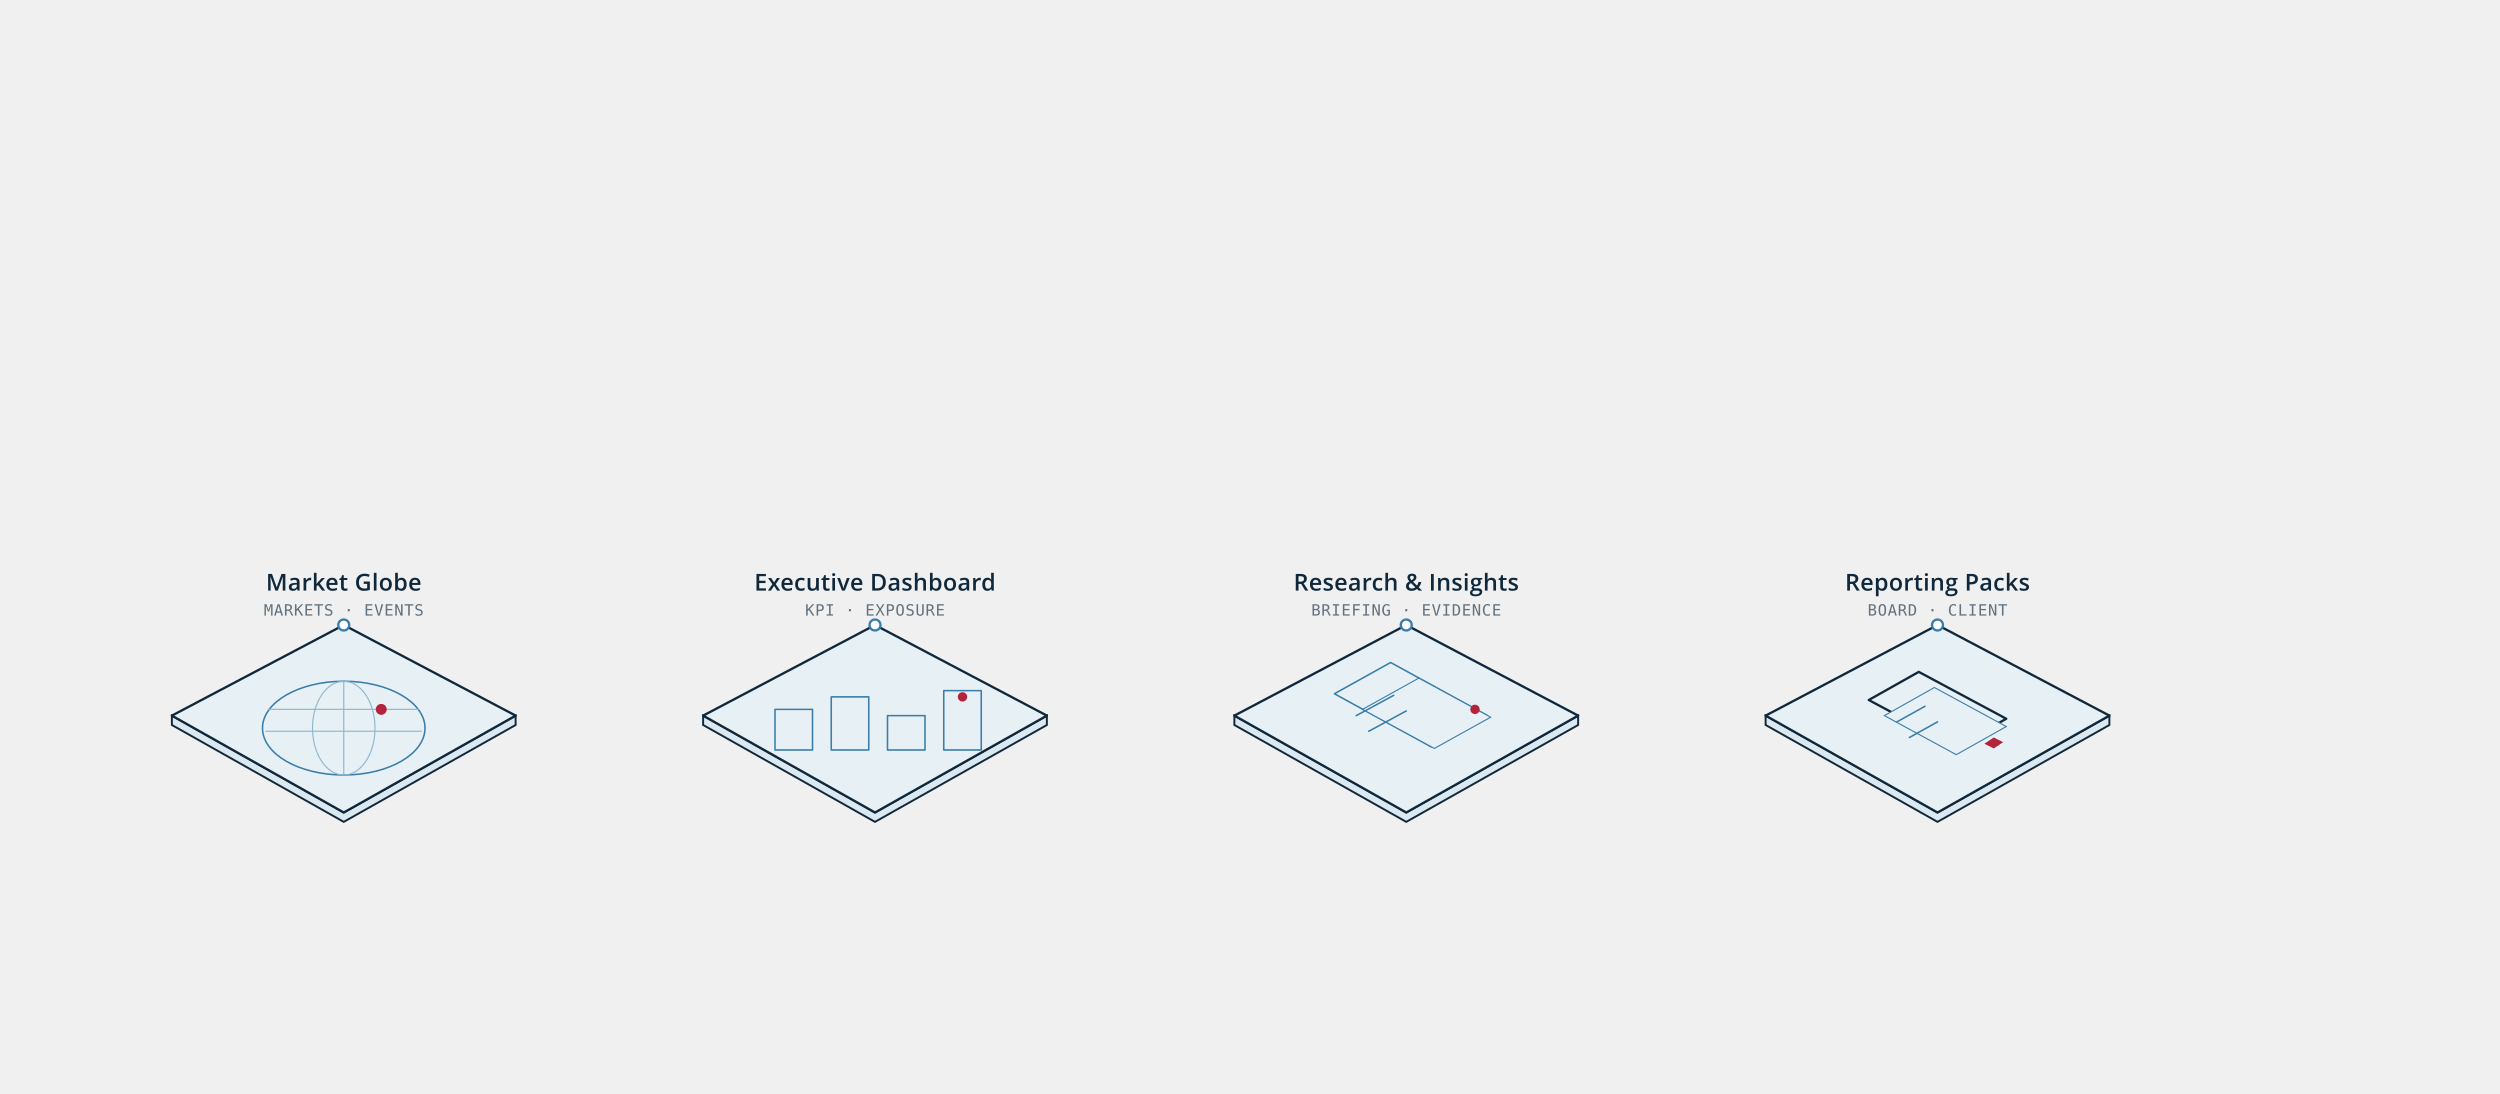
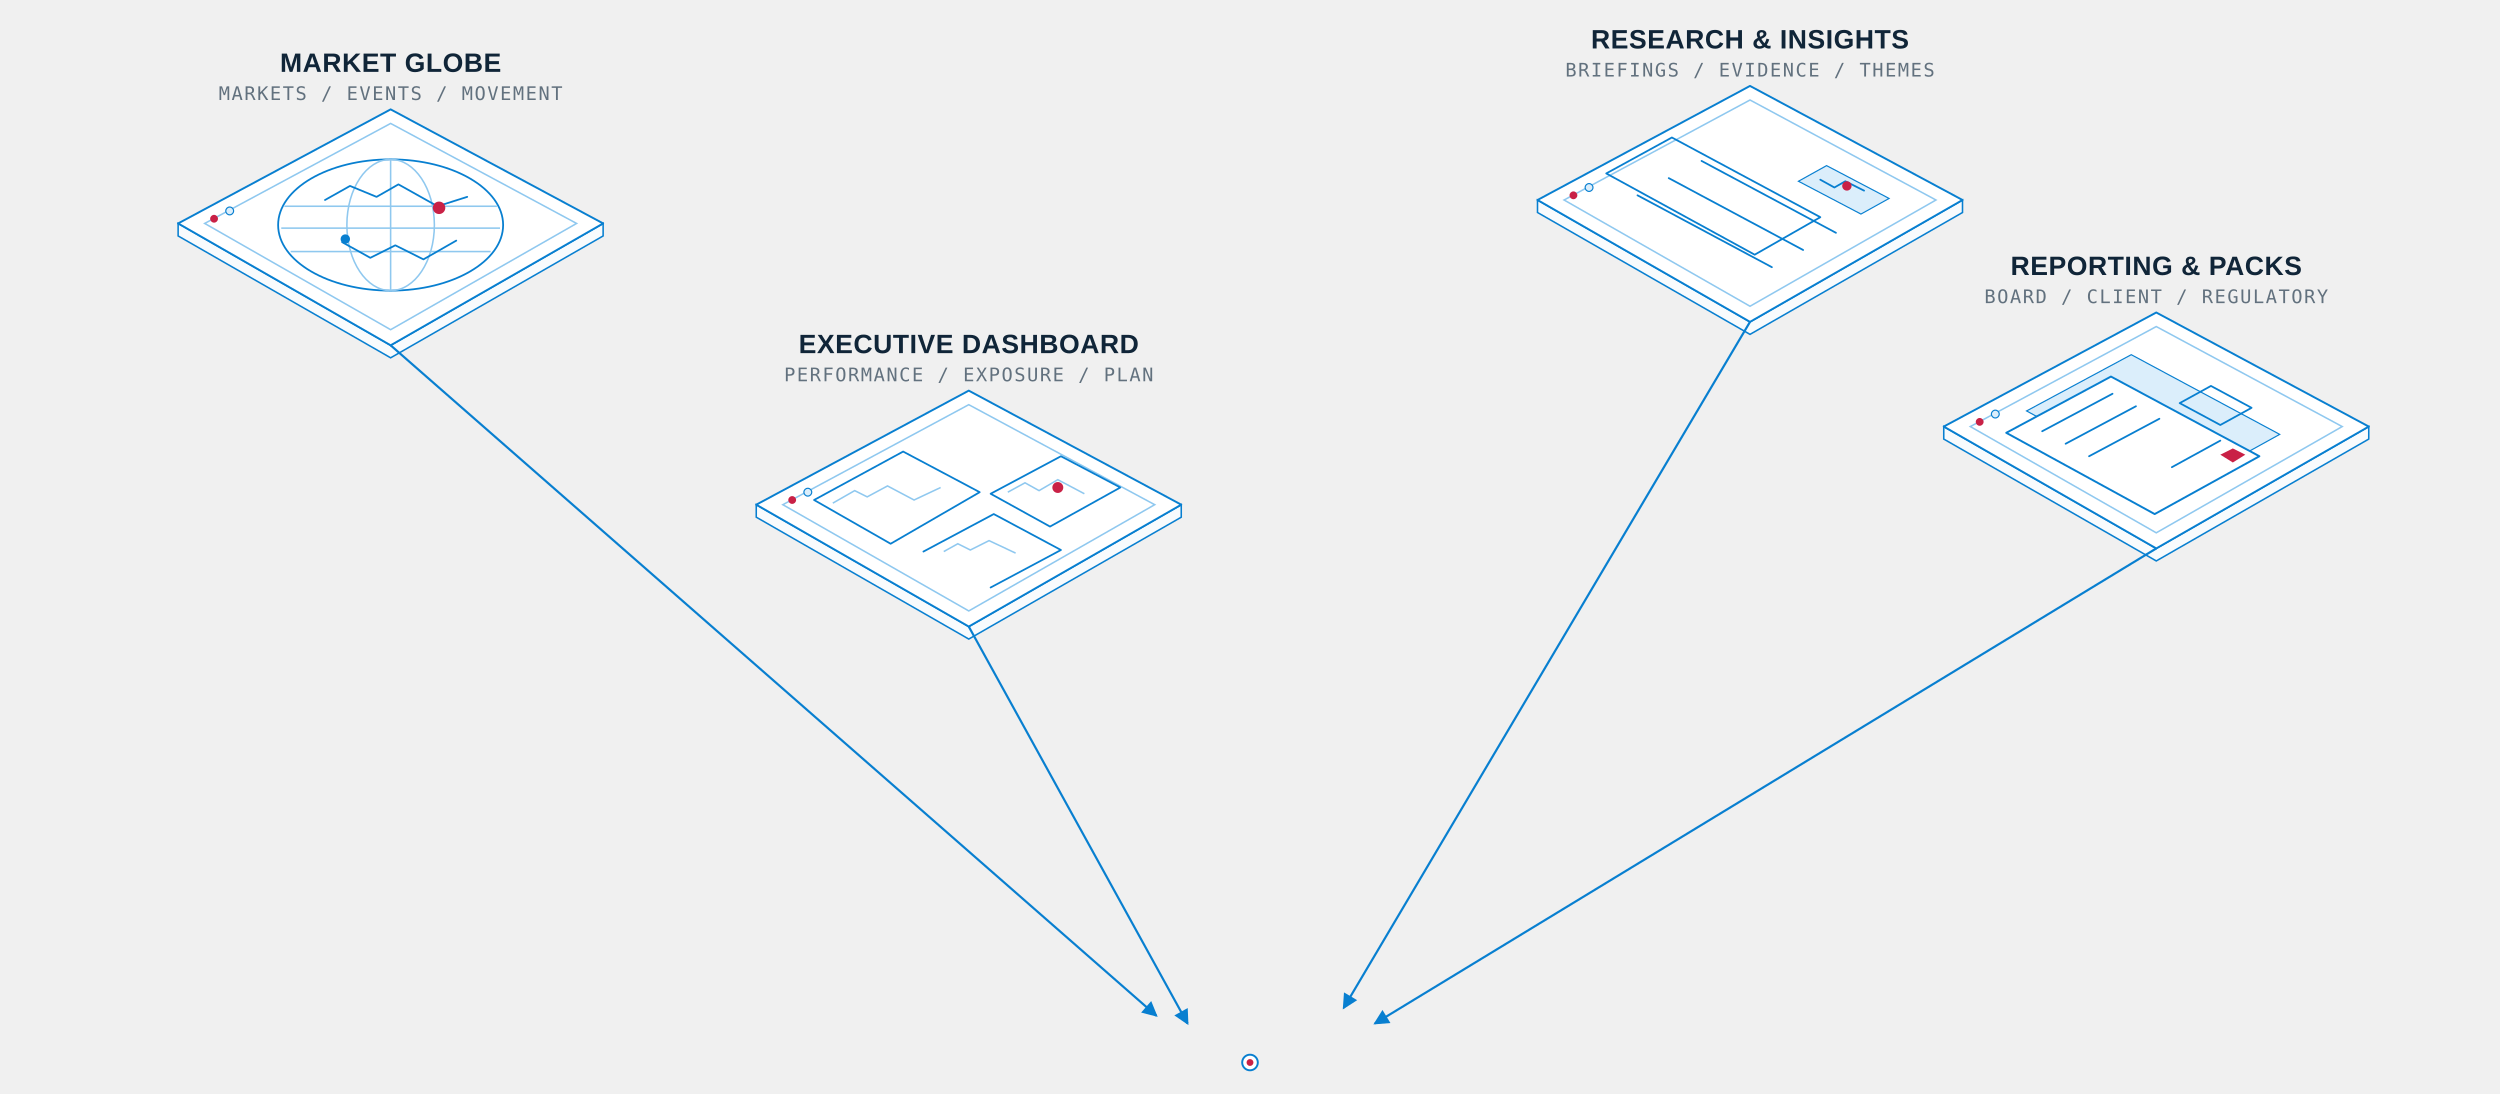
<svg xmlns="http://www.w3.org/2000/svg" viewBox="0 0 1600 700" role="img" aria-labelledby="title desc">
  <defs>
    <style>
-       .edge{fill:#E7F0F5;stroke:#10283B;stroke-width:1.5;stroke-linejoin:round}
-       .side{fill:#dce8ef;stroke:#10283B;stroke-width:1.25}
-       .line{fill:none;stroke:#397DA8;stroke-width:1;stroke-linecap:round;stroke-linejoin:round}
-       .soft{fill:none;stroke:#8FB8D0;stroke-width:.75}
-       .faint{fill:#E7F0F5;stroke:#397DA8;stroke-width:.7}
-       .blue{fill:#397DA8}
-       .red{fill:#B4233C}
-       .label{font:600 15px 'Open Sans',system-ui,sans-serif;letter-spacing:.01em;fill:#10283B}
-       .micro{font:10px 'IBM Plex Mono',ui-monospace,monospace;letter-spacing:.04em;fill:#62717e}
-       .port{fill:#fff;stroke:#397DA8;stroke-width:1.5}
+       .edge{fill:#fff;stroke:#087fd0;stroke-width:1.25;stroke-linejoin:round}.side{fill:#f8fbfd;stroke:#087fd0;stroke-width:1}.line{fill:none;stroke:#087fd0;stroke-width:1.15;stroke-linecap:round;stroke-linejoin:round}.soft{fill:none;stroke:#8fc8ef;stroke-width:1}.faint{fill:#dbeefb;stroke:#087fd0;stroke-width:.75}.ink{fill:#102538}.blue{fill:#087fd0}.red{fill:#c92146}.label{font:600 17px Arial,Helvetica,sans-serif;letter-spacing:.02em;fill:#102538}.micro{font:12px 'SFMono-Regular',Consolas,monospace;letter-spacing:.08em;fill:#62717e}.microblue{font:12px 'SFMono-Regular',Consolas,monospace;letter-spacing:.08em;fill:#087fd0}.pointer{fill:none;stroke:#087fd0;stroke-width:1.4;marker-end:url(#arrow)}
    </style>
+     <marker id="arrow" viewBox="0 0 8 8" refX="7" refY="4" markerWidth="7" markerHeight="7" orient="auto">
+       <path d="M0 0 8 4 0 8Z" fill="#087fd0" />
+     </marker>
    <symbol id="tile" overflow="visible">
-       <path class="side" d="M-110 58 0 120 110 58v6L0 126-110 64Z" />
-       <path class="edge" d="M0 0 110 58 0 120-110 58Z" />
+       <path class="side" d="M-136 73 0 151 136 73v8L0 159-136 81Z" />
+       <path class="edge" d="M0 0 136 73 0 151-136 73Z" />
+       <path class="soft" d="M-119 73 0 9 119 73 0 141Z" />
+       <circle cx="-113" cy="70" r="2.5" class="red" />
+       <circle cx="-103" cy="65" r="2.5" class="faint" />
    </symbol>
  </defs>
-   <g id="market-globe" transform="translate(220 400)">
-     <text class="label" x="0" y="-22" text-anchor="middle">Market Globe</text>
-     <text class="micro" x="0" y="-6" text-anchor="middle">MARKETS · EVENTS</text>
+   <g id="market-globe" transform="translate(250 70)">
    <use href="#tile" />
-     <ellipse cx="0" cy="66" rx="52" ry="30" class="line" />
-     <ellipse cx="0" cy="66" rx="20" ry="30" class="soft" />
-     <path class="soft" d="M-48 54h96M-50 68h100M0 36v60" />
-     <circle cx="24" cy="54" r="3.5" class="red" />
-     <circle class="port" cx="0" cy="0" r="3.5" />
+     <text class="label" x="0" y="-24" text-anchor="middle">MARKET GLOBE</text>
+     <text class="micro" x="0" y="-6" text-anchor="middle">MARKETS / EVENTS / MOVEMENT</text>
+     <ellipse cx="0" cy="74" rx="72" ry="42" class="line" />
+     <ellipse cx="0" cy="74" rx="28" ry="42" class="soft" />
+     <path class="soft" d="M-68 62h136M-70 76h140M-64 91h128M0 32v84" />
+     <path class="line" d="m-42 58 16-9 17 7 14-8 25 14 19-6M-31 85l18 10 16-8 18 9 21-12" />
+     <circle cx="31" cy="63" r="4" class="red" />
+     <circle cx="-29" cy="83" r="3" class="blue" />
  </g>
-   <g id="executive-dashboard" transform="translate(560 400)">
-     <text class="label" x="0" y="-22" text-anchor="middle">Executive Dashboard</text>
-     <text class="micro" x="0" y="-6" text-anchor="middle">KPI · EXPOSURE</text>
+   <path class="pointer" d="M250 221L740 650" />
+   <g id="research-insights" transform="translate(1120 55)">
    <use href="#tile" />
-     <path class="line" d="M-64 80V54h24v26ZM-28 80V46h24v34ZM8 80V58h24v22ZM44 80V42h24v38Z" />
-     <circle cx="56" cy="46" r="3" class="red" />
-     <circle class="port" cx="0" cy="0" r="3.5" />
+     <text class="label" x="0" y="-24" text-anchor="middle">RESEARCH &amp; INSIGHTS</text>
+     <text class="micro" x="0" y="-6" text-anchor="middle">BRIEFINGS / EVIDENCE / THEMES</text>
+     <path class="line" d="m-92 56 42-23 95 51-42 24ZM-72 70 14 116M-52 59l86 46M-31 48l86 46" />
+     <path class="faint" d="m49 51 40 21-18 10-40-21Z" />
+     <path class="line" d="m45 60 9 5 7-4 12 6" />
+     <circle cx="62" cy="64" r="3" class="red" />
  </g>
-   <g id="research-insights" transform="translate(900 400)">
-     <text class="label" x="0" y="-22" text-anchor="middle">Research &amp; Insights</text>
-     <text class="micro" x="0" y="-6" text-anchor="middle">BRIEFING · EVIDENCE</text>
+   <path class="pointer" d="M1120 206L860 645" />
+   <g id="reporting-packs" transform="translate(1380 200)">
    <use href="#tile" />
-     <path class="line" d="m-46 44 36-20 62 34-36 20Z" />
-     <path class="faint" d="m-28 54 36-20 46 25-36 20Z" />
-     <path class="line" d="m-32 58 24-13M-24 68l24-13" />
-     <circle cx="44" cy="54" r="3" class="red" />
-     <circle class="port" cx="0" cy="0" r="3.5" />
+     <text class="label" x="0" y="-24" text-anchor="middle">REPORTING &amp; PACKS</text>
+     <text class="micro" x="0" y="-6" text-anchor="middle">BOARD / CLIENT / REGULATORY</text>
+     <path class="faint" d="m-83 63 67-36 95 51-67 37Z" />
+     <path class="edge" d="m-96 77 67-36 95 51-67 37Z" />
+     <path class="line" d="m-73 76 45-24M-58 84l45-24M-43 92 2 68M10 99l31-17" />
+     <path class="line" d="m15 58 20-11 26 14-20 11Z" />
+     <path class="red" d="m49 87 8 4-8 5-8-5Z" />
  </g>
-   <g id="reporting-packs" transform="translate(1240 400)">
-     <text class="label" x="0" y="-22" text-anchor="middle">Reporting Packs</text>
-     <text class="micro" x="0" y="-6" text-anchor="middle">BOARD · CLIENT</text>
+   <path class="pointer" d="M1380 351L880 655" />
+   <g id="executive-dashboard" transform="translate(620 250)">
    <use href="#tile" />
-     <path class="edge" d="m-44 48 32-18 56 30-32 18Z" />
-     <path class="faint" d="m-34 58 32-18 46 25-32 18Z" />
-     <path class="line" d="m-26 62 18-10M-18 72l18-10" />
-     <path class="red" d="m36 72 6 3-6 4-6-3Z" />
-     <circle class="port" cx="0" cy="0" r="3.5" />
+     <text class="label" x="0" y="-24" text-anchor="middle">EXECUTIVE DASHBOARD</text>
+     <text class="micro" x="0" y="-6" text-anchor="middle">PERFORMANCE / EXPOSURE / PLAN</text>
+     <path class="line" d="M-99 70-42 39 7 65-50 98ZM14 66l45-24 38 20-45 25ZM-29 103l45-24 43 23-45 24" />
+     <path class="soft" d="m-87 72 14-8 8 4 13-7 17 9 17-8M25 65l11-6 9 5 12-7 17 9M-16 103l9-5 8 4 12-6 17 8" />
+     <circle cx="57" cy="62" r="3.5" class="red" />
+   </g>
+   <path class="pointer" d="M620 401L760 655" />
+   <g id="hub-dock">
+     <circle cx="800" cy="680" r="5" class="edge" />
+     <circle cx="800" cy="680" r="2.2" class="red" />
  </g>
</svg>
